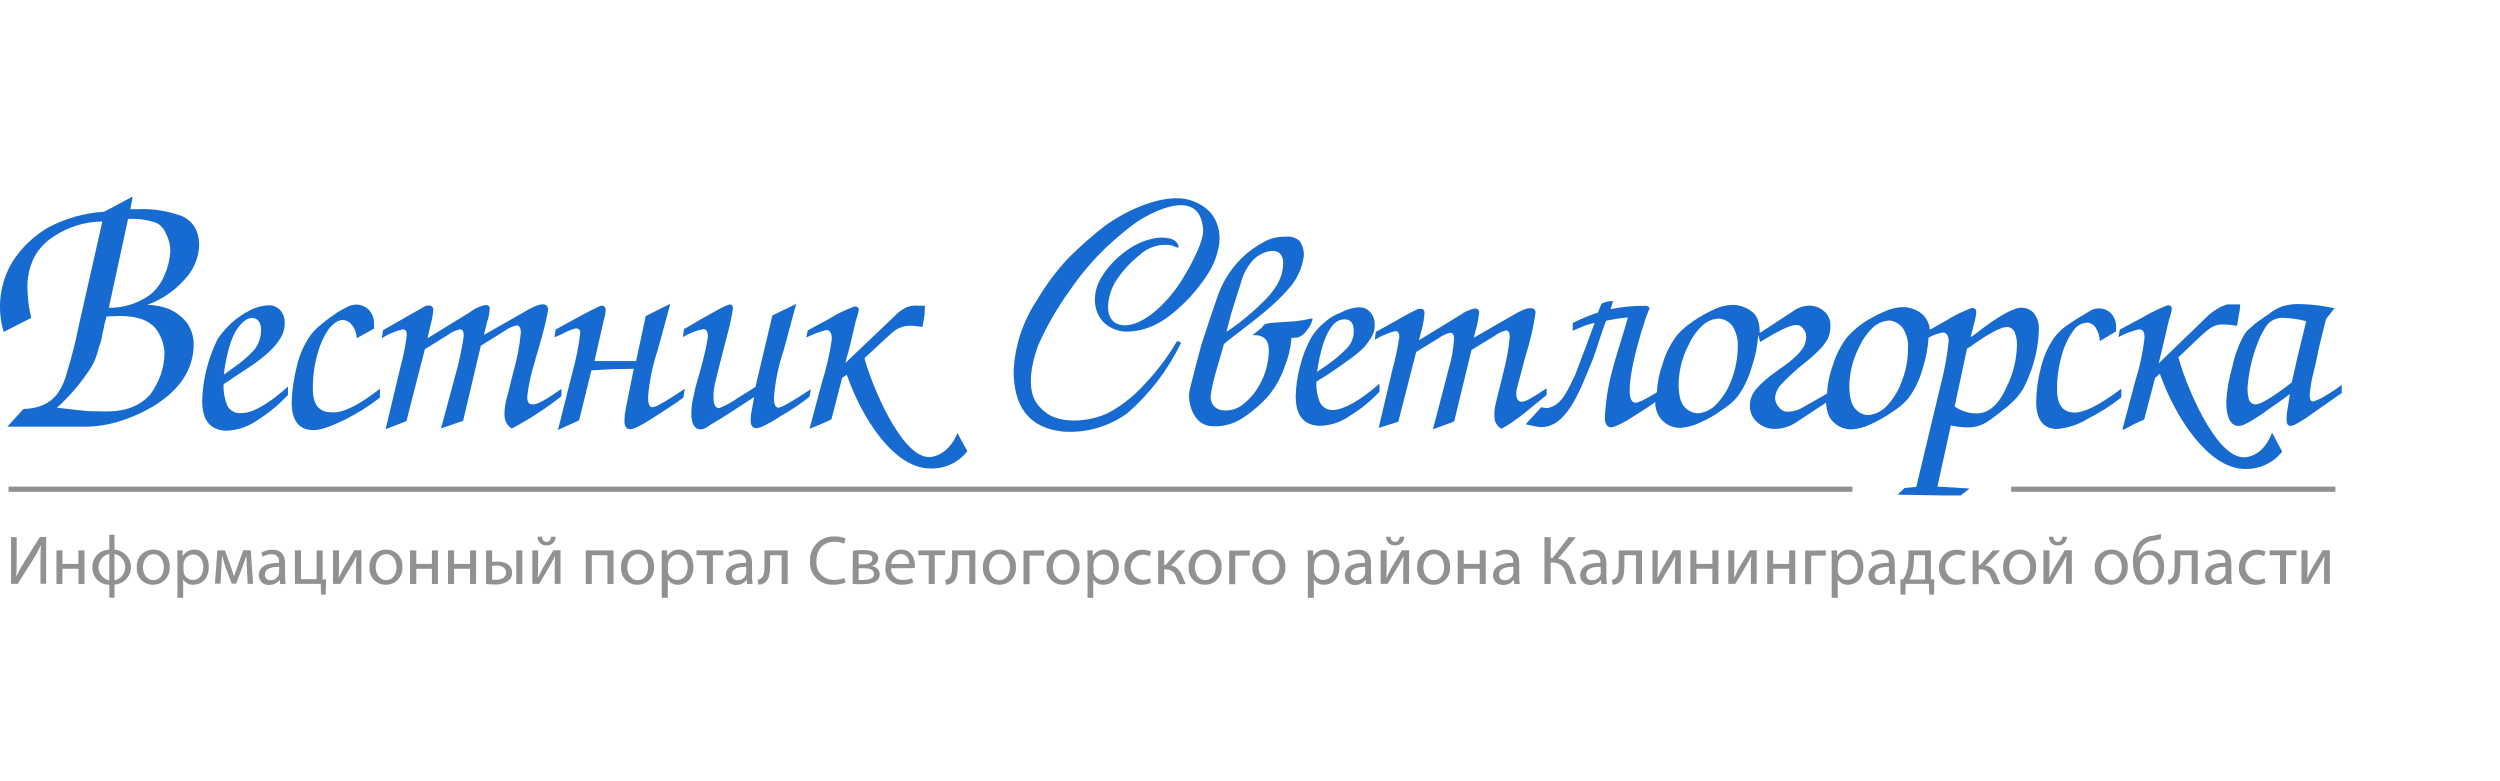
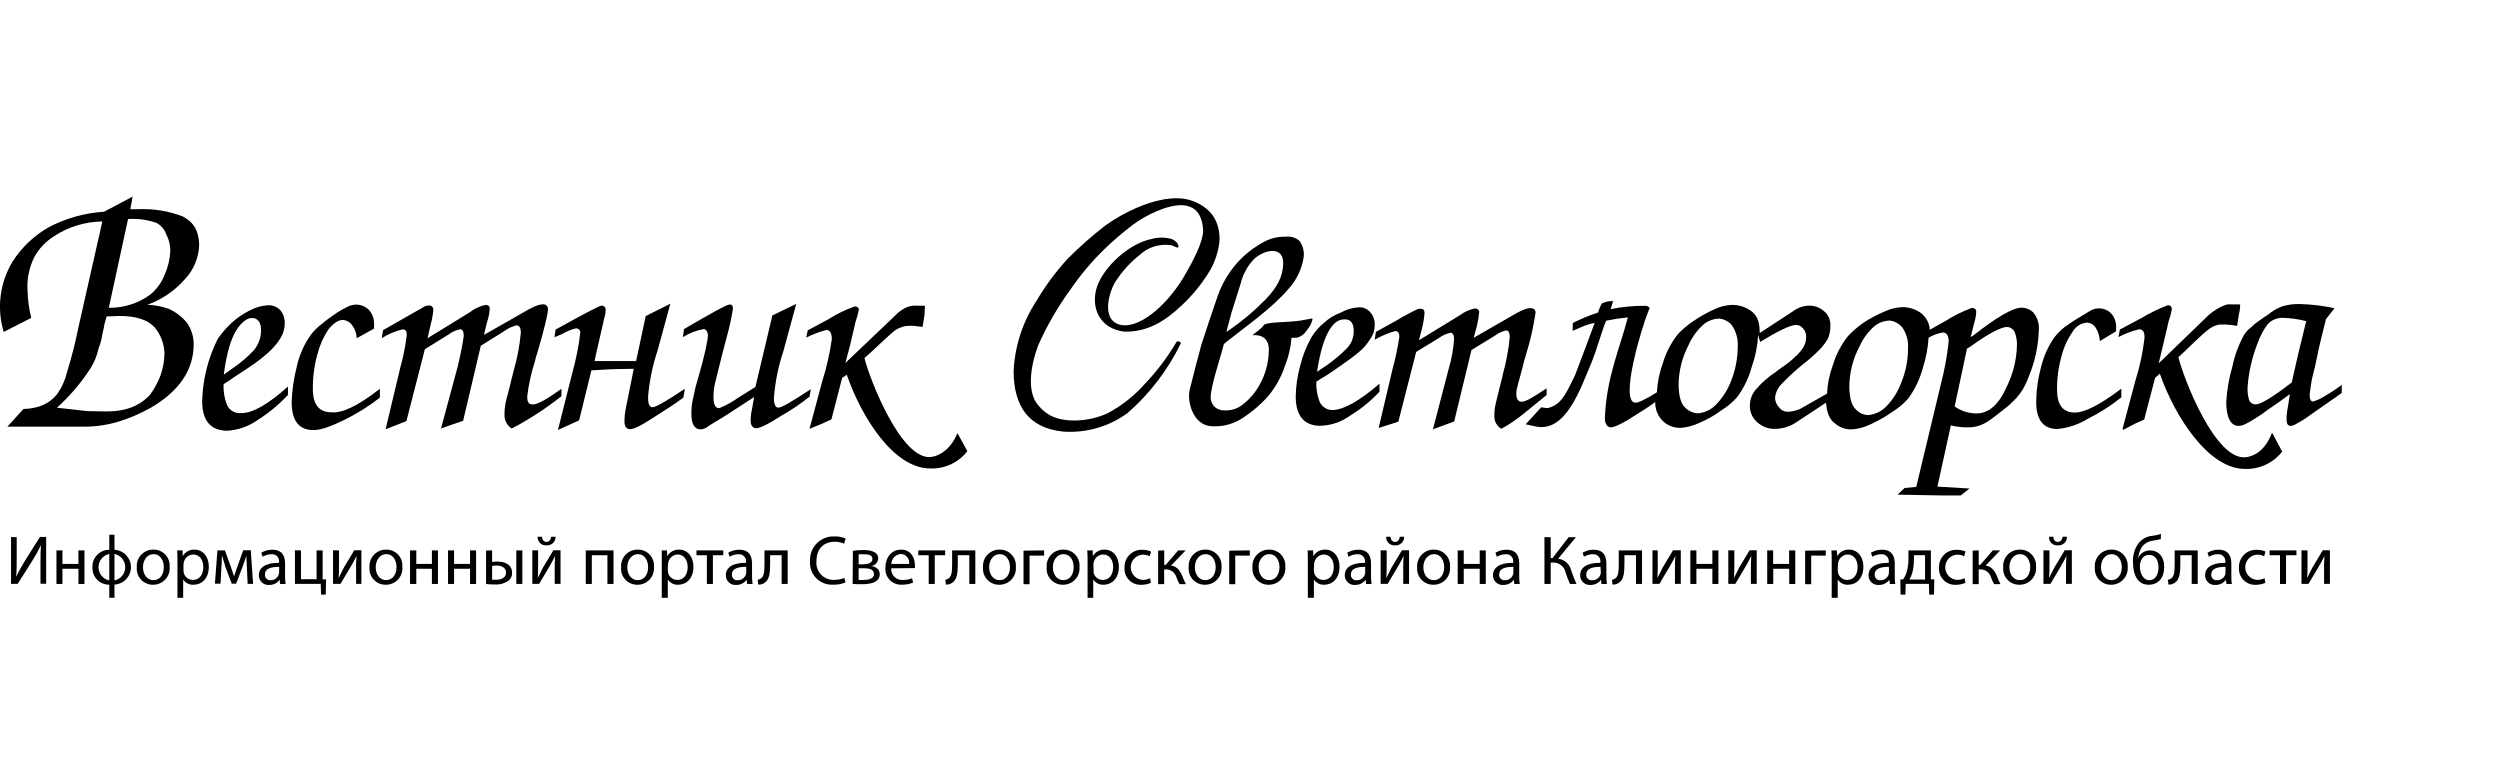
<svg xmlns="http://www.w3.org/2000/svg" viewBox="0 0 480.43 150">
-   <defs>
-     <style>.cls-1{fill:#176acf;}.cls-2{fill:#919191;}.cls-3,.cls-4{fill:none;}.cls-3{stroke:#919191;stroke-miterlimit:10;}</style>
-   </defs>
  <g id="Layer_2" data-name="Layer 2">
    <g id="Слой_1" data-name="Слой 1">
      <path class="cls-1" d="M236.25,63.41h0a46.61,46.61,0,0,0,7-5.91c2.26-2.36,3.22-4.34,3.33-6.6.27-3.75-3.54-3-5.58-1.13a10.27,10.27,0,0,0-2.58,4.73L236.68,60l-1,3.76Zm-1.07,2.73-.05.22c-.65,2.57-2.26,7.24-2.47,9.71a2.68,2.68,0,0,0,.8,2.15,2.64,2.64,0,0,0,1.72.64,5.18,5.18,0,0,0,3.49-1,12.06,12.06,0,0,0,3.43-4,13.62,13.62,0,0,0,1.72-6.12c.16-2-.64-3.49-3.11-3.32.16-.27,1.66-1.13,2.2-2,.64-.49,3.65-.49,4.61-.59a20.28,20.28,0,0,0,3.28-.38c.37-.05.69-.16,1.12-.21.27-.06.38-.06.27.26a5.63,5.63,0,0,1-.37,1,16.35,16.35,0,0,1-1.13,1.56,3.64,3.64,0,0,1-1.29.8,8.45,8.45,0,0,1-1.23.06v.27a18.49,18.49,0,0,1-1.29,5.26,17.62,17.62,0,0,1-3.27,5.79,25,25,0,0,1-5.21,4.35,9.67,9.67,0,0,1-5.9,1.29c-3.28-.43-4.4-4.73-3.87-7,.81-3.28,1.51-5.91,2.26-8.7,1-3.11,2-6.06,3.11-9.28a19.29,19.29,0,0,1,3.65-6.28,18.69,18.69,0,0,1,5-4,8.21,8.21,0,0,1,4.4-1.13,3.4,3.4,0,0,1,2.69.81,4.51,4.51,0,0,1,.8,3.06,11.67,11.67,0,0,1-2.84,6.06c-3.33,3.92-8.21,7.24-11.92,10.2Zm71.27-4.08h0a11,11,0,0,0-2.69.86l-1.55.65.05-1.51a34.55,34.55,0,0,1,4.83-2,15.23,15.23,0,0,1,.7-1.72,4.42,4.42,0,0,1,2.2-.48c-.16.48-.27,1-.48,1.55a31.5,31.5,0,0,1,6.6-.64.9.9,0,0,1,.91.43c0,.05-.27.64-.27.64-1.13,2.69-5.63,17.44-2.47,17.55.43.06,1.88-.59,4.13-2a19.14,19.14,0,0,1,1.13-5.58,16.59,16.59,0,0,1,2.9-5.59,17.28,17.28,0,0,1,3.06-2.57,26.93,26.93,0,0,1,3.92-2.2,8.65,8.65,0,0,1,3.48-.86,6.2,6.2,0,0,1,3.55,1.13c1.12.75,1.71,2,1.71,4.07V64l6.34-4.14a5.4,5.4,0,0,1,3.05-1.12,4.18,4.18,0,0,1,2.9,1,3.31,3.31,0,0,1,1.29,2.89,5.63,5.63,0,0,1-.48,2.47,9.91,9.91,0,0,1-1.51,2,28.86,28.86,0,0,1-3.27,2.9,45.37,45.37,0,0,0-4.08,3.76,4.43,4.43,0,0,0-1.29,2.68,2.8,2.8,0,0,0,.81,1.88,2,2,0,0,0,1.72.8,6,6,0,0,0,3.11-1l4.35-2.47a18.26,18.26,0,0,1,1.12-5.47,16.63,16.63,0,0,1,2.9-5.58,18.7,18.7,0,0,1,3-2.58,23.78,23.78,0,0,1,4-2.14,8.69,8.69,0,0,1,3.49-.86,6.12,6.12,0,0,1,3.54,1.13,4.48,4.48,0,0,1,1.71,3.22l3.06-1.72a26.15,26.15,0,0,1,5-2.47c.59,0,.86.27.86.8a9.49,9.49,0,0,1-.43,2.21l-.64,2.57.48-.27c4.51-3.54,7.62-5.36,9.29-5.36a3.18,3.18,0,0,1,2.25.91,4.66,4.66,0,0,1,1.07,3.49,25,25,0,0,1-1.87,8.69,17.9,17.9,0,0,1-1.24,2.68,14.35,14.35,0,0,1-1.13,1.51c-.37.43-.91.91-1.71,1.66-1.72,1.34-3,2.41-4.08,3.06a6.66,6.66,0,0,1-3.65,1,13.52,13.52,0,0,1-3.22-.38l-2.58,11.76,6.17.37-1.71,1.34h-3l-9.12-.16L366,93.78l2.25-.21,4.73-19.75a55.3,55.3,0,0,0,1.5-8.21c0-1.08-.38-1.67-1.07-1.72a8.27,8.27,0,0,0-2.79,1,24.06,24.06,0,0,1-1.13,5.9,17.29,17.29,0,0,1-2.79,5.8,13.3,13.3,0,0,1-3.06,2.57,25.39,25.39,0,0,1-4.13,2.36,9.6,9.6,0,0,1-3.71,1,4.73,4.73,0,0,1-3.32-1.28c-.91-.7-1.45-2-1.56-3.87l-5.69,3.76a7.43,7.43,0,0,1-4.08,1.29,4.67,4.67,0,0,1-2.68-.7A4.56,4.56,0,0,1,336.77,80a3.9,3.9,0,0,1-.49-2,4.74,4.74,0,0,1,1.24-3.27,18.38,18.38,0,0,1,3.76-3.27c.42-.38,1.12-.81,2-1.45s1.5-1.24,2-1.72a7.87,7.87,0,0,0,1.34-1.66,4.15,4.15,0,0,0,.48-1.78,2.31,2.31,0,0,0-.64-1.77,1.67,1.67,0,0,0-1.29-.64c-1.07,0-3.43,1.13-6.92,3.27l-.38-1.34a21.64,21.64,0,0,1-1.23,6.12,17.29,17.29,0,0,1-2.79,5.8,13.09,13.09,0,0,1-3.06,2.57,19.68,19.68,0,0,1-4.13,2.36,9.78,9.78,0,0,1-3.7,1A4.7,4.7,0,0,1,319.65,81a4.91,4.91,0,0,1-1.56-3.75c-1,.8-2.25,1.55-3.7,2.47-2.25,1.5-4.13,2.41-4.83,2.41s-1.29-.8-1.13-2.2c.38-7.57,2.79-12.83,4.4-18.94a39.6,39.6,0,0,0-4.18.64c-1,2.47-1.67,5.21-2.79,8-2.2,5.2-4.94,13.47-10.68,12.34l-2-.43,3-3.27c1.29.16.92.27,1.77,0,2.37-.8,3.28-3.27,4.73-6.17C303.12,71,306.12,63,306.45,62.06ZM407.87,82.51l2.47-9.28A44.13,44.13,0,0,0,412.11,65c.06-1.13-.27-1.72-1-1.72a16,16,0,0,0-4,1.5l.27-1.45,4.13-2.2a32.38,32.38,0,0,1,5.05-2.47c.59,0,.8.27.8.81a12.53,12.53,0,0,1-.59,2.2l-1.13,4.83-.8,3.33,9.61-9.29a11.4,11.4,0,0,1,1.71-1.23,7.08,7.08,0,0,1,1.88-.81,6.76,6.76,0,0,1,1,0h1.45a6.65,6.65,0,0,1-.21,1.77l-.38,2.36a11.18,11.18,0,0,0-2.15-.26c-.37,0-.8,0-1.23,0a4.4,4.4,0,0,0-1.77.7c-1.29.8-4.72,4.34-6.12,5.58,1,4.13,7.14,20,13,19.21,1.66-.21,3.7-1.34,5-4.72l1.94,3.65a8.74,8.74,0,0,1-7.36,3.32c-6.81-.16-13.2-9.87-16.15-18.3l-.91.81-1.72,6.55-.37,1.45-1.77.8L408,82.62l0-.16ZM253.1,71.46,255,70.17a26.81,26.81,0,0,0,3.87-3.28,4.63,4.63,0,0,0,1.28-3.32c0-1.51-.64-2.2-1.71-2.2s-1.94.43-2.9,1.93S253.69,67.43,253.1,71.46Zm12,2.3v1.51a26.34,26.34,0,0,1-5.58,4.56,10.3,10.3,0,0,1-5.9,2c-3.06-.06-4.62-2-4.62-5.64a23.69,23.69,0,0,1,.86-5.9A21.74,21.74,0,0,1,252,64.85a10.63,10.63,0,0,1,2.41-2.79,9.59,9.59,0,0,1,3.28-2,7.74,7.74,0,0,1,3.43-1,2.66,2.66,0,0,1,2.25,1,3.4,3.4,0,0,1,.81,2.42,4.2,4.2,0,0,1-.81,2.58,9.46,9.46,0,0,1-2.2,2.57c-.91.81-2,1.56-3.43,2.58s-2.68,1.88-4.08,2.68l-.7.48a9.48,9.48,0,0,0,.65,3.87,2.7,2.7,0,0,0,2.68,1.55C258.36,78.65,261.31,77,265.07,73.76Zm-.16,8.48,2.68-11.37a51.28,51.28,0,0,0,1.29-6.12c0-.81-.27-1.13-.8-1.13a16.89,16.89,0,0,0-3.92,1.66l.21-1.5,4.08-2.25a22.72,22.72,0,0,1,2-1.13c.64-.38,1.23-.64,1.55-.8a2,2,0,0,1,.92-.27c.59,0,.8.27.8.8a16.69,16.69,0,0,1-.43,2.79l-.64,2.47,7.89-4.83a7.2,7.2,0,0,1,2.89-1.29.77.77,0,0,1,.81.65,21.53,21.53,0,0,1-.43,2.63l-.64,2.36,7.19-4.13c1.77-1.08,2.9-1.56,3.7-1.56.64,0,1,.27,1,.86a52.32,52.32,0,0,1-1.88,8.21,4.74,4.74,0,0,1-.27.86c-.05.27-.16.64-.21.91-.81,3.22-1.34,4.56-1.34,5.58s.37,1.56,1,1.56c.8,0,2-.7,4.83-2.58v1.29c-3.06,2.41-5.58,4.83-8.7,6.49a2.69,2.69,0,0,1-1.34-2.47,8.11,8.11,0,0,1,.22-2.2c.16-.64.42-1.87.91-3.75.27-1,.43-1.67.48-2a41.71,41.71,0,0,0,1.34-7.14c0-.86-.21-1.34-.7-1.34a5.89,5.89,0,0,0-2.25,1.07l-4.4,2.69L279.45,81l-4.08,1.5,3.06-11.75a25,25,0,0,0,1-5.58c0-.81-.21-1.13-.64-1.24A6.11,6.11,0,0,0,276.45,65l-4.3,2.63-3.43,13.41Zm65.31-21a4.75,4.75,0,0,0-3.06,1.28,11.52,11.52,0,0,0-2.68,3.76,16.77,16.77,0,0,0-1.93,7.83c.05,2,.43,3.44,1.23,4.19a3.71,3.71,0,0,0,2.47,1.13,5.5,5.5,0,0,0,3.49-1.67,13.26,13.26,0,0,0,2.9-4.56,18.22,18.22,0,0,0,1.28-6.54,6.63,6.63,0,0,0-1.12-4.14A3.64,3.64,0,0,0,330.22,61.21Zm32.79.37A4.76,4.76,0,0,0,360,62.87a11.42,11.42,0,0,0-2.68,3.76,16.57,16.57,0,0,0-1.93,7.83c.05,2,.42,3.44,1.23,4.19A3.3,3.3,0,0,0,359,79.77a5.53,5.53,0,0,0,3.49-1.66,12.94,12.94,0,0,0,2.89-4.62A16.76,16.76,0,0,0,366.66,67a6.23,6.23,0,0,0-1.13-4.13A3.8,3.8,0,0,0,363,61.58Zm15.62,5L378,67l-2.37,11.11a7.24,7.24,0,0,0,4.19,1.34c2.42,0,4.35-1.77,5.85-5.2a19,19,0,0,0,1.93-7.84,6.4,6.4,0,0,0-.43-2.58,1.71,1.71,0,0,0-1.5-1C384.53,62.87,382.17,64.05,378.63,66.63Zm29,8.1v1.66a36.37,36.37,0,0,1-6.49,4.13,13.4,13.4,0,0,1-5.79,1.94c-2.69,0-4.08-1.72-4.08-5.21a26.09,26.09,0,0,1,.91-6.6,17,17,0,0,1,2.58-5.8,11.6,11.6,0,0,1,2-2c.7-.49,1.77-1.24,3.06-2,.8-.49,1.45-.86,1.88-1.13a3.06,3.06,0,0,1,1.55-.43,3.22,3.22,0,0,1,2.37.91,3.71,3.71,0,0,1,1,2.79v.7l-3.12,1.88a5.21,5.21,0,0,0-.8-2.58A2.07,2.07,0,0,0,401,62a3.49,3.49,0,0,0-2.68,1.72,14.26,14.26,0,0,0-2.15,4.72,22.65,22.65,0,0,0-.86,6.49c0,2.9,1.13,4.35,3.44,4.35C400.52,79.29,403.53,77.84,407.6,74.73Zm32.74-1.18,1.23-5.42,1.56-6.39a19.6,19.6,0,0,0-4.56-.64,3.76,3.76,0,0,0-2.9,1.29,14.4,14.4,0,0,0-1.93,3.7,28.84,28.84,0,0,0-1.88,8.32,7.47,7.47,0,0,0,.27,2.41,1.34,1.34,0,0,0,1.34.91C434.44,77.68,436.74,76.34,440.34,73.55ZM447,61.31,446.57,63c-.49,2-1,4-1.35,5.85s-.8,3.27-1,4.34-.26,1.93-.37,2.63c0,.86.21,1.34.64,1.34a8.43,8.43,0,0,0,2.2-1,33.06,33.06,0,0,0,3.33-2.2v1.56c-2.63,1.88-4.72,3.27-6,4.19a19.82,19.82,0,0,1-2.68,1.71,2.83,2.83,0,0,1-1.07.43c-.65,0-.86-.43-.86-1.29a11.61,11.61,0,0,1,.27-2.41l.37-2.42c-1.66,1.24-3,2.21-4.08,2.9a24.39,24.39,0,0,1-2.57,1.77,14.39,14.39,0,0,1-1.88,1.08,3,3,0,0,1-1.34.37c-1.5,0-2.36-1.66-2.36-4.61A30.59,30.59,0,0,1,429,70.44a21.56,21.56,0,0,1,2.2-6,5.08,5.08,0,0,1,1.35-1.5,8.61,8.61,0,0,1,1.5-1.24c.59-.43,1.12-.8,1.88-1.29a9,9,0,0,1,2.68-1.55,11.06,11.06,0,0,1,3.43-.43,36.45,36.45,0,0,1,6.6.8Z" />
      <path class="cls-1" d="M184,83.23c-1.33,3.18-3.47,4.36-5,4.58-5.77.82-11.91-15-12.87-19,1.48-1.25,4.81-4.58,6.07-5.47a7,7,0,0,1,1.77-.67,8.1,8.1,0,0,1,1.26-.07c.52,0,1.18.15,2.07.22l.37-2.37c0-.59.08-1.1.08-1.7h-1.26a5.87,5.87,0,0,0-1.11,0,4.36,4.36,0,0,0-1.85.67A7,7,0,0,0,172,60.67l-9.55,9.09.89-3.32,1.11-4.74a14.18,14.18,0,0,0,.59-2.14c0-.45-.29-.67-.81-.67a25.24,25.24,0,0,0-5,2.44l-4,2.15-.3,1.4a19,19,0,0,1,3.92-1.48c.67.08,1,.67,1,1.78A49.73,49.73,0,0,1,158,73.31l-2.44,9.1,2.44-1,1.77-.81.37-1.41,1.7-6.58.89-.59c2.89,8.36,9.1,18,16,18a8.58,8.58,0,0,0,7.17-3.32Zm-59.47-6.81a37.58,37.58,0,0,1,1.85-9.1l2.44-8.95-4.73,2.37-1.85,8.65h-8l1.85-8.13a6.35,6.35,0,0,0,.3-1.7.74.74,0,0,0-.81-.82c-.37,0-3.33,1.56-8.81,4.59l-.22,1.48,1.41-.59a10.63,10.63,0,0,1,2.66-1.11.78.78,0,0,1,.89.88,49.59,49.59,0,0,1-1.48,7.48l-2.81,11.16,4.07-1.85,2.36-9.61,4-.22,4.14-.08-1.56,7.77A12.5,12.5,0,0,0,120,81c0,1,.44,1.48,1.11,1.48s2.07-.67,4.21-2.07,4.15-2.59,6-4l.29-1.7c-3.62,2.44-5.62,3.55-6.21,3.55S124.54,77.6,124.54,76.42Zm31.29-1.63c-3.62,2.37-5.62,3.55-6.21,3.55s-.89-.66-.89-1.85a37.44,37.44,0,0,1,1.85-9.09l2.44-9-4.58,2.22-3.26,13.75-3.33,2.07a17.1,17.1,0,0,1-3.62,2c-.74,0-1.11-.66-1.11-2.07a11,11,0,0,1,.37-3c.29-1.11,1-4.21,2.37-9.32a44.91,44.91,0,0,0,1-4.73c0-.59-.22-.81-.59-.81-.6,0-3.48,1.62-8.81,4.73l-.22,1.55a11.3,11.3,0,0,1,4-1.55c.44,0,.74.44.81,1.11,0,1-.59,3.92-2,8.73-.52,1.62-.66,2.81-.89,3.62a14.12,14.12,0,0,0-.29,2.81c0,1.92.59,3,1.77,3a2.5,2.5,0,0,0,1.48-.59c.6-.44,1.85-1.11,3.7-2.29l5.11-3.33-.37,2.15a10.27,10.27,0,0,0-.3,2.36c0,1,.44,1.48,1.11,1.48s2.37-.81,4.73-2.36a41.65,41.65,0,0,0,5.48-3.7ZM63.67,79.23c-2.36,0-3.55-1.48-3.55-4.51A24.2,24.2,0,0,1,61,68.06a15.47,15.47,0,0,1,2.14-4.8c1-1.19,1.85-1.78,2.81-1.78a2.4,2.4,0,0,1,1.71,1A4.34,4.34,0,0,1,68.55,65l3.33-1.85v-.81a3.89,3.89,0,0,0-1-2.81,3.62,3.62,0,0,0-2.44-1,4.11,4.11,0,0,0-1.55.37,22.4,22.4,0,0,0-2,1.1,32.38,32.38,0,0,0-3.11,2.3,11,11,0,0,0-2.07,2.07,16.63,16.63,0,0,0-2.66,6,31.92,31.92,0,0,0-1,6.88c0,3.62,1.4,5.4,4.21,5.4,1.48,0,3.41-.74,6-2A39.89,39.89,0,0,0,73,76.42v-1.7C68.78,78,65.74,79.45,63.67,79.23Zm44.23-4.51c-2.81,2-4.58,3-5.47,3s-1.11-.45-1.11-1.55a35.45,35.45,0,0,1,1.41-6.51,5,5,0,0,0,.22-.89c.07-.3.22-.59.29-.89,1.41-4.81,2.07-7.62,2.07-8.5a.88.88,0,0,0-1-.89c-.89,0-2.14.59-4,1.7L93,64.36l.59-2.44a9.16,9.16,0,0,0,.52-2.66c0-.44-.29-.66-.81-.66a7.11,7.11,0,0,0-3,1.4l-8.14,5,.59-2.59a15.21,15.21,0,0,0,.52-2.81.79.79,0,0,0-.89-.89,1.83,1.83,0,0,0-1,.3c-.3.22-.89.52-1.55.89s-1.41.81-2.07,1.18l-4.15,2.37L73.36,65a12.54,12.54,0,0,1,4-1.7c.59,0,.81.3.81,1.11a43.07,43.07,0,0,1-1.26,6.29L74.1,82.49l4-1.56L81.65,67.1l4.43-2.74a6.06,6.06,0,0,1,2.37-1.1c.44.07.67.44.67,1.25Q88.9,66.4,88,70.28L84.75,82.34,89,80.86l3.4-14.42,4.51-2.81a6.51,6.51,0,0,1,2.37-1.11c.52,0,.81.51.81,1.4a38.53,38.53,0,0,1-1.4,7.4c-.15.52-.3,1.18-.52,2.07-.44,2-.89,3.33-1,4a10.89,10.89,0,0,0-.22,2.3,3,3,0,0,0,1.4,2.66,61.16,61.16,0,0,0,9.54-6.21ZM43.63,77.83a9.68,9.68,0,0,1-.67-4l.82-.52c1.4-1,2.81-1.84,4.21-2.81a31.59,31.59,0,0,0,3.55-2.73,12.73,12.73,0,0,0,2.29-2.67,5.5,5.5,0,0,0,.89-3,3.72,3.72,0,0,0-.81-2.44,3,3,0,0,0-2.37-1,8.57,8.57,0,0,0-3.55,1,15.93,15.93,0,0,0-3.55,2.44,20.77,20.77,0,0,0-2.59,3,28.56,28.56,0,0,0-3,11.91c0,3.7,1.48,5.69,4.73,5.77a11.39,11.39,0,0,0,6.07-2.15,30.12,30.12,0,0,0,5.69-4.73V74.28c-3.77,3.4-6.87,5.17-9,5.1A2.66,2.66,0,0,1,43.63,77.83ZM45.4,63.48c1-1.56,2.07-2.37,3-2.37,1.18,0,1.77.89,1.77,2.37a6,6,0,0,1-1.4,3.84,23,23,0,0,1-4,3.41L43,72C43.55,67.77,44.44,65,45.4,63.48Z" />
      <path class="cls-1" d="M32.55,59.41a12.84,12.84,0,0,0-4.23-.84,17.4,17.4,0,0,0,7.14-4.84A10.05,10.05,0,0,0,38.28,47c-.08-2.71-1.14-4.38-3.17-5.41a21.28,21.28,0,0,0-8.56-1.39h-1.5l.44-2.42L20,40.69a26.22,26.22,0,0,0-10.67,3,20,20,0,0,0-6.88,6.52A16.79,16.79,0,0,0,.71,63.79L6,61.09a24.9,24.9,0,0,1-.71-5.22,12.69,12.69,0,0,1,1.33-6.52,10.92,10.92,0,0,1,3.7-3.91,17.21,17.21,0,0,1,9.35-2.88l-4.59,20.3a86.51,86.51,0,0,1-2.2,8.66A12.08,12.08,0,0,1,11,75.71C9.61,77.48,7.59,78.5,4.5,78.6L1.41,82H15.79a23.33,23.33,0,0,0,6.53-.84,31.27,31.27,0,0,0,6.79-2.88c5.38-3.17,8.11-7.27,8.11-12.11A7.07,7.07,0,0,0,35.9,62,9.5,9.5,0,0,0,32.55,59.41ZM24.61,42.09a14,14,0,0,1,5.47.74A4,4,0,0,1,31.93,45a6.56,6.56,0,0,1,.8,3.26,12.68,12.68,0,0,1-1.06,4.47,9.35,9.35,0,0,1-2.83,3.91,13.14,13.14,0,0,1-7.93,2.51Zm6.26,30a16.19,16.19,0,0,1-2,3.72c-1.94,2.14-4.58,3.26-8.46,3.26L16.76,79l-5.82-.65a37.49,37.49,0,0,0,6-6.89,13.5,13.5,0,0,0,1.32-2.33A14.81,14.81,0,0,0,19,66.77a10.29,10.29,0,0,0,.61-2.14c.09-.75.36-1.49.44-2.24l.44-1.58,2.47-.09c3.18,0,5.47.74,6.8,2.23a8.29,8.29,0,0,1,1.85,4.94A13.5,13.5,0,0,1,30.87,72.08Z" />
      <path class="cls-1" d="M224.92,47.11c.52,0,1.52.78,1.56.33,0-.7-.7-1.28-1.39-1.53a7.07,7.07,0,0,0-3.73,0c-4,.78-8.29,4.54-10.07,8.06-1.52,3-1.18,6.85,1.78,8.76a7.23,7.23,0,0,0,3,1c4.52.12,8-2.15,11.07-5.09a31,31,0,0,0,5.13-6.24,14.49,14.49,0,0,0,1.95-5.08,8.22,8.22,0,0,0-.48-4.67c-1.17-2.89-4.51-4.46-7.16-4.54-4.73-.21-10.59,2.64-14.19,5.24a77.21,77.21,0,0,0-7.21,6.37,48.14,48.14,0,0,0-6,8.1,26.9,26.9,0,0,0-4.39,13.43c0,6.69,2.78,11,9.51,11.69a18.76,18.76,0,0,0,12.37-3.55A42.27,42.27,0,0,0,226.91,66c.13-.33-.65-.53-.82-.29a43.67,43.67,0,0,1-6.12,8.1,25.55,25.55,0,0,1-7,5.54c-3.56,1.74-8.81,2.07-11.59.21a8.39,8.39,0,0,1-2.17-2.07c-2-2.89-.91-7.93.3-11.12a58.48,58.48,0,0,1,6.12-10.62A51.7,51.7,0,0,1,212.11,48a61.34,61.34,0,0,1,5.64-4.84c2.26-1.69,6.52-3.88,9.55-3.72,2.26.17,3.74,1.53,3.91,4.88,0,2.06-1.78,5.66-3.91,9.21-3.21,5.25-8.5,9.84-12.15,8.85s-2-6.62-.56-8.6a20.61,20.61,0,0,1,4.34-4.71A7.24,7.24,0,0,1,224.92,47.11Z" />
      <path class="cls-2" d="M3.21,103.24V107c0,1.43,0,2.6-.1,3.8l0,0c.45-.94,1-1.91,1.66-3l2.91-4.62H8.87v9H7.78V108.4c0-1.46,0-2.52.1-3.66h0a27.59,27.59,0,0,1-1.66,3l-2.82,4.46H2.12v-9Z" />
      <path class="cls-2" d="M12,105.77v2.6h3.07v-2.6h1.16v6.45H15.08V109.3H12v2.92H10.85v-6.45Z" />
      <path class="cls-2" d="M22,102.76v2.89a3.35,3.35,0,0,1,0,6.69v2.53H21v-2.51a3.19,3.19,0,0,1-3.24-3.31,3.24,3.24,0,0,1,3.24-3.4v-2.89ZM21,106.45a2.6,2.6,0,0,0,0,5.09ZM22,111.54a2.6,2.6,0,0,0,0-5.09Z" />
      <path class="cls-2" d="M32.6,108.94a3.16,3.16,0,0,1-3.22,3.43,3.07,3.07,0,0,1-3.09-3.32,3.15,3.15,0,0,1,3.2-3.43A3.06,3.06,0,0,1,32.6,108.94Zm-5.12.07c0,1.41.81,2.48,2,2.48s2-1,2-2.51c0-1.09-.55-2.48-1.94-2.48S27.48,107.78,27.48,109Z" />
      <path class="cls-2" d="M34.1,107.88c0-.83,0-1.5-.05-2.11H35.1l0,1.11h0a2.54,2.54,0,0,1,2.3-1.26c1.56,0,2.73,1.32,2.73,3.28,0,2.32-1.41,3.47-2.93,3.47a2.25,2.25,0,0,1-2-1h0v3.51H34.1Zm1.16,1.72a3.54,3.54,0,0,0,.05.48,1.82,1.82,0,0,0,1.76,1.37c1.25,0,2-1,2-2.49,0-1.3-.68-2.4-1.93-2.4A1.88,1.88,0,0,0,35.34,108a1.93,1.93,0,0,0-.08.48Z" />
      <path class="cls-2" d="M41.78,105.77h1.44L44.39,109c.16.48.44,1.27.59,1.78h0c.14-.48.5-1.51.76-2.22l1-2.81h1.45l.45,6.45H47.59l-.14-3.08c0-.69-.1-1.52-.12-2.3h0c-.18.58-.35,1.1-.71,2.09l-1.24,3.25h-.85L43.34,109c-.2-.62-.48-1.55-.64-2.15h-.05c0,.76-.07,1.61-.11,2.32l-.16,3H41.3Z" />
      <path class="cls-2" d="M53.83,112.22l-.09-.81h0a2.39,2.39,0,0,1-2,1,1.84,1.84,0,0,1-2-1.85c0-1.56,1.39-2.42,3.88-2.4V108a1.33,1.33,0,0,0-1.47-1.49,3.26,3.26,0,0,0-1.68.48l-.26-.77a4,4,0,0,1,2.12-.58c2,0,2.45,1.35,2.45,2.64v2.42a9,9,0,0,0,.11,1.54Zm-.17-3.29c-1.28,0-2.74.2-2.74,1.45A1,1,0,0,0,52,111.5a1.6,1.6,0,0,0,1.56-1.08,1.21,1.21,0,0,0,.07-.37Z" />
      <path class="cls-2" d="M57.84,105.77v5.53h3v-5.53H62v5.57l.66,0-.06,2.92h-.91l-.05-2.06H56.68v-6.45Z" />
      <path class="cls-2" d="M65.15,105.77v2.72c0,1,0,1.67-.07,2.59h0c.39-.79.61-1.24,1-2l2-3.33h1.37v6.45H68.43v-2.73c0-1,0-1.6.08-2.64h0c-.41.83-.69,1.35-1.07,2-.61,1-1.32,2.24-2,3.37H64v-6.45Z" />
      <path class="cls-2" d="M77.32,108.94a3.15,3.15,0,0,1-3.21,3.43,3.07,3.07,0,0,1-3.1-3.32,3.16,3.16,0,0,1,3.2-3.43A3.06,3.06,0,0,1,77.32,108.94ZM72.2,109c0,1.41.81,2.48,2,2.48s2-1,2-2.51c0-1.09-.55-2.48-1.93-2.48S72.2,107.78,72.2,109Z" />
      <path class="cls-2" d="M80,105.77v2.6H83v-2.6h1.16v6.45H83V109.3H80v2.92H78.8v-6.45Z" />
      <path class="cls-2" d="M87.26,105.77v2.6h3.07v-2.6h1.16v6.45H90.33V109.3H87.26v2.92H86.1v-6.45Z" />
      <path class="cls-2" d="M94.57,105.77V108a5.82,5.82,0,0,1,1.05-.08c1.39,0,2.79.57,2.79,2.16a1.79,1.79,0,0,1-.67,1.49,4,4,0,0,1-2.6.75,16.94,16.94,0,0,1-1.73-.09v-6.43Zm0,5.64a6,6,0,0,0,.81,0c.9,0,1.87-.37,1.87-1.37s-.93-1.36-1.81-1.36a5.27,5.27,0,0,0-.87.07Zm5.81-5.64v6.45H99.22v-6.45Z" />
      <path class="cls-2" d="M103.41,105.77v2.72c0,1,0,1.67-.07,2.59h0c.39-.79.61-1.24,1-2l2-3.33h1.38v6.45h-1.12v-2.73c0-1,0-1.6.08-2.64h0c-.42.83-.7,1.35-1.07,2-.61,1-1.32,2.24-2,3.37H102.3v-6.45Zm.76-2.63c0,.58.32,1,.85,1s.84-.43.91-1h.84A1.62,1.62,0,0,1,105,104.8a1.56,1.56,0,0,1-1.68-1.66Z" />
      <path class="cls-2" d="M117.9,105.77v6.45h-1.17V106.7h-3v5.52h-1.16v-6.45Z" />
      <path class="cls-2" d="M125.67,108.94a3.15,3.15,0,0,1-3.21,3.43,3.07,3.07,0,0,1-3.1-3.32,3.16,3.16,0,0,1,3.2-3.43A3.06,3.06,0,0,1,125.67,108.94Zm-5.12.07c0,1.41.81,2.48,2,2.48s2-1,2-2.51c0-1.09-.55-2.48-1.93-2.48S120.55,107.78,120.55,109Z" />
      <path class="cls-2" d="M127.17,107.88c0-.83,0-1.5,0-2.11h1l.06,1.11h0a2.54,2.54,0,0,1,2.3-1.26c1.56,0,2.73,1.32,2.73,3.28,0,2.32-1.41,3.47-2.93,3.47a2.26,2.26,0,0,1-2-1h0v3.51h-1.16Zm1.16,1.72a2.42,2.42,0,0,0,.06.48,1.81,1.81,0,0,0,1.76,1.37c1.24,0,2-1,2-2.49,0-1.3-.68-2.4-1.92-2.4a1.88,1.88,0,0,0-1.78,1.45,1.93,1.93,0,0,0-.08.48Z" />
      <path class="cls-2" d="M139,105.77v.93h-2v5.52h-1.16V106.7h-2v-.93Z" />
      <path class="cls-2" d="M143.57,112.22l-.09-.81h0a2.39,2.39,0,0,1-2,1,1.84,1.84,0,0,1-2-1.85c0-1.56,1.39-2.42,3.88-2.4V108a1.33,1.33,0,0,0-1.47-1.49,3.26,3.26,0,0,0-1.68.48l-.26-.77a4,4,0,0,1,2.12-.58c2,0,2.45,1.35,2.45,2.64v2.42a9,9,0,0,0,.11,1.54Zm-.17-3.29c-1.28,0-2.74.2-2.74,1.45a1,1,0,0,0,1.11,1.12,1.6,1.6,0,0,0,1.56-1.08,1.21,1.21,0,0,0,.07-.37Z" />
      <path class="cls-2" d="M151.37,105.77v6.45h-1.16v-5.53H148v1.68c0,1.81-.18,3-1,3.57a1.85,1.85,0,0,1-1.28.4l-.12-.92a1.47,1.47,0,0,0,.64-.26c.6-.44.67-1.35.67-2.79v-2.6Z" />
      <path class="cls-2" d="M162.49,111.93a5.83,5.83,0,0,1-2.38.43,4.2,4.2,0,0,1-4.44-4.55,4.48,4.48,0,0,1,4.7-4.72,4.77,4.77,0,0,1,2.13.4l-.28,1a4.1,4.1,0,0,0-1.81-.38c-2.11,0-3.51,1.35-3.51,3.71a3.27,3.27,0,0,0,3.46,3.61,4.61,4.61,0,0,0,1.89-.37Z" />
      <path class="cls-2" d="M163.9,105.85a13.6,13.6,0,0,1,2-.15c1.08,0,2.87.18,2.87,1.62a1.52,1.52,0,0,1-1.35,1.45v0c.95.13,1.64.66,1.64,1.6,0,1.69-2.13,1.9-3.4,1.9-.72,0-1.46,0-1.81-.08Zm1.11,5.6a7,7,0,0,0,.94,0c.79,0,2-.18,2-1.12s-.93-1.13-2-1.13H165Zm0-3h.88c.87,0,1.76-.26,1.76-1s-.56-.94-1.73-.94a7.64,7.64,0,0,0-.91,0Z" />
      <path class="cls-2" d="M171.27,109.21a2.07,2.07,0,0,0,2.21,2.24,4.34,4.34,0,0,0,1.79-.33l.2.84a5.33,5.33,0,0,1-2.15.4,3,3,0,0,1-3.17-3.26c0-1.94,1.15-3.48,3-3.48,2.11,0,2.67,1.86,2.67,3a5.29,5.29,0,0,1,0,.55Zm3.44-.84a1.66,1.66,0,0,0-1.62-1.91,2,2,0,0,0-1.81,1.91Z" />
      <path class="cls-2" d="M181.63,105.77v.93h-2v5.52h-1.16V106.7h-2v-.93Z" />
      <path class="cls-2" d="M187.43,105.77v6.45h-1.16v-5.53h-2.21v1.68c0,1.81-.18,3-1,3.57a1.85,1.85,0,0,1-1.28.4l-.12-.92a1.47,1.47,0,0,0,.64-.26c.6-.44.67-1.35.67-2.79v-2.6Z" />
      <path class="cls-2" d="M195.22,108.94a3.16,3.16,0,0,1-3.22,3.43,3.06,3.06,0,0,1-3.09-3.32,3.15,3.15,0,0,1,3.2-3.43A3.06,3.06,0,0,1,195.22,108.94Zm-5.13.07c0,1.41.82,2.48,2,2.48s2-1,2-2.51c0-1.09-.55-2.48-1.94-2.48S190.09,107.78,190.09,109Z" />
      <path class="cls-2" d="M200.65,105.77v1h-2.8v5.5h-1.16v-6.45Z" />
      <path class="cls-2" d="M207.45,108.94a3.15,3.15,0,0,1-3.21,3.43,3.07,3.07,0,0,1-3.1-3.32,3.16,3.16,0,0,1,3.21-3.43A3.05,3.05,0,0,1,207.45,108.94Zm-5.12.07c0,1.41.82,2.48,2,2.48s2-1,2-2.51c0-1.09-.54-2.48-1.93-2.48S202.33,107.78,202.33,109Z" />
      <path class="cls-2" d="M209,107.88c0-.83,0-1.5-.06-2.11H210l0,1.11h0a2.53,2.53,0,0,1,2.29-1.26c1.56,0,2.73,1.32,2.73,3.28,0,2.32-1.41,3.47-2.93,3.47a2.27,2.27,0,0,1-2-1h0v3.51H209Zm1.16,1.72a2.44,2.44,0,0,0,0,.48,1.81,1.81,0,0,0,1.76,1.37c1.24,0,2-1,2-2.49,0-1.3-.68-2.4-1.92-2.4A1.86,1.86,0,0,0,210.2,108a1.93,1.93,0,0,0-.08.48Z" />
      <path class="cls-2" d="M221.17,112a4.32,4.32,0,0,1-1.85.38,3.07,3.07,0,0,1-3.22-3.3,3.28,3.28,0,0,1,3.47-3.42,4,4,0,0,1,1.63.33l-.27.91a2.72,2.72,0,0,0-1.36-.31,2.43,2.43,0,0,0,0,4.85,3.26,3.26,0,0,0,1.44-.32Z" />
      <path class="cls-2" d="M223.73,105.77v2.8H224l2.42-2.8h1.43l-2.81,2.92c1,.11,1.66.8,2.17,2a13.28,13.28,0,0,0,.69,1.57h-1.22a7.73,7.73,0,0,1-.6-1.32,2.1,2.1,0,0,0-2.14-1.52h-.22v2.84h-1.16v-6.45Z" />
      <path class="cls-2" d="M234.74,108.94a3.15,3.15,0,0,1-3.21,3.43,3.07,3.07,0,0,1-3.1-3.32,3.16,3.16,0,0,1,3.2-3.43A3.06,3.06,0,0,1,234.74,108.94Zm-5.12.07c0,1.41.81,2.48,2,2.48s2-1,2-2.51c0-1.09-.55-2.48-1.93-2.48S229.62,107.78,229.62,109Z" />
      <path class="cls-2" d="M240.18,105.77v1h-2.8v5.5h-1.16v-6.45Z" />
      <path class="cls-2" d="M247,108.94a3.16,3.16,0,0,1-3.22,3.43,3.07,3.07,0,0,1-3.09-3.32,3.15,3.15,0,0,1,3.2-3.43A3.06,3.06,0,0,1,247,108.94Zm-5.12.07c0,1.41.81,2.48,2,2.48s2-1,2-2.51c0-1.09-.55-2.48-1.94-2.48S241.86,107.78,241.86,109Z" />
      <path class="cls-2" d="M251.33,107.88c0-.83,0-1.5-.05-2.11h1.05l.06,1.11h0a2.54,2.54,0,0,1,2.3-1.26c1.56,0,2.73,1.32,2.73,3.28,0,2.32-1.41,3.47-2.93,3.47a2.26,2.26,0,0,1-2-1h0v3.51h-1.16Zm1.16,1.72a2.42,2.42,0,0,0,.06.48,1.81,1.81,0,0,0,1.76,1.37c1.24,0,2-1,2-2.49,0-1.3-.68-2.4-1.92-2.4a1.88,1.88,0,0,0-1.78,1.45,1.93,1.93,0,0,0-.08.48Z" />
      <path class="cls-2" d="M262.52,112.22l-.09-.81h0a2.41,2.41,0,0,1-2,1,1.84,1.84,0,0,1-2-1.85c0-1.56,1.39-2.42,3.88-2.4V108a1.33,1.33,0,0,0-1.47-1.49,3.26,3.26,0,0,0-1.68.48l-.26-.77a4,4,0,0,1,2.12-.58c2,0,2.45,1.35,2.45,2.64v2.42a9,9,0,0,0,.11,1.54Zm-.17-3.29c-1.28,0-2.74.2-2.74,1.45a1,1,0,0,0,1.11,1.12,1.6,1.6,0,0,0,1.56-1.08,1.21,1.21,0,0,0,.07-.37Z" />
      <path class="cls-2" d="M266.48,105.77v2.72c0,1,0,1.67-.07,2.59h0c.39-.79.62-1.24,1-2l2-3.33h1.37v6.45h-1.12v-2.73c0-1,0-1.6.08-2.64h0c-.41.83-.69,1.35-1.07,2-.61,1-1.32,2.24-2,3.37h-1.35v-6.45Zm.76-2.63c0,.58.32,1,.85,1s.84-.43.91-1h.84a1.61,1.61,0,0,1-1.77,1.66,1.57,1.57,0,0,1-1.69-1.66Z" />
      <path class="cls-2" d="M278.65,108.94a3.15,3.15,0,0,1-3.21,3.43,3.07,3.07,0,0,1-3.1-3.32,3.16,3.16,0,0,1,3.2-3.43A3.06,3.06,0,0,1,278.65,108.94Zm-5.12.07c0,1.41.81,2.48,2,2.48s2-1,2-2.51c0-1.09-.55-2.48-1.93-2.48S273.53,107.78,273.53,109Z" />
      <path class="cls-2" d="M281.29,105.77v2.6h3.07v-2.6h1.16v6.45h-1.16V109.3h-3.07v2.92h-1.16v-6.45Z" />
      <path class="cls-2" d="M291,112.22l-.09-.81h0a2.39,2.39,0,0,1-2,1,1.84,1.84,0,0,1-2-1.85c0-1.56,1.39-2.42,3.88-2.4V108a1.32,1.32,0,0,0-1.46-1.49,3.24,3.24,0,0,0-1.68.48l-.27-.77a4,4,0,0,1,2.12-.58c2,0,2.45,1.35,2.45,2.64v2.42a9,9,0,0,0,.11,1.54Zm-.17-3.29c-1.28,0-2.73.2-2.73,1.45a1,1,0,0,0,1.1,1.12,1.6,1.6,0,0,0,1.56-1.08,1.21,1.21,0,0,0,.07-.37Z" />
      <path class="cls-2" d="M298,103.24v4h.36l3.08-4h1.4l-3.4,4.12a3,3,0,0,1,2.52,2.32,24.9,24.9,0,0,0,1,2.54h-1.25a15.57,15.57,0,0,1-.82-2.12,2.43,2.43,0,0,0-2.51-2H298v4.12H296.8v-9Z" />
      <path class="cls-2" d="M307.75,112.22l-.09-.81h0a2.41,2.41,0,0,1-2,1,1.84,1.84,0,0,1-2-1.85c0-1.56,1.39-2.42,3.88-2.4V108a1.33,1.33,0,0,0-1.47-1.49,3.26,3.26,0,0,0-1.68.48l-.26-.77a4,4,0,0,1,2.12-.58c2,0,2.45,1.35,2.45,2.64v2.42a9,9,0,0,0,.11,1.54Zm-.17-3.29c-1.28,0-2.74.2-2.74,1.45A1,1,0,0,0,306,111.5a1.6,1.6,0,0,0,1.56-1.08,1.21,1.21,0,0,0,.07-.37Z" />
      <path class="cls-2" d="M315.55,105.77v6.45h-1.16v-5.53h-2.22v1.68c0,1.81-.17,3-1,3.57a1.85,1.85,0,0,1-1.28.4l-.12-.92a1.47,1.47,0,0,0,.64-.26c.6-.44.67-1.35.67-2.79v-2.6Z" />
      <path class="cls-2" d="M318.57,105.77v2.72c0,1,0,1.67-.06,2.59h0c.38-.79.61-1.24,1-2l2-3.33H323v6.45h-1.12v-2.73c0-1,0-1.6.08-2.64h0c-.41.83-.69,1.35-1.06,2-.62,1-1.32,2.24-2,3.37h-1.34v-6.45Z" />
      <path class="cls-2" d="M326,105.77v2.6h3.07v-2.6h1.16v6.45h-1.16V109.3H326v2.92h-1.16v-6.45Z" />
      <path class="cls-2" d="M333.29,105.77v2.72c0,1,0,1.67-.07,2.59h0c.39-.79.62-1.24,1-2l2-3.33h1.37v6.45h-1.12v-2.73c0-1,0-1.6.08-2.64h0c-.41.83-.69,1.35-1.07,2-.61,1-1.32,2.24-2,3.37h-1.35v-6.45Z" />
      <path class="cls-2" d="M340.75,105.77v2.6h3.07v-2.6H345v6.45h-1.16V109.3h-3.07v2.92h-1.16v-6.45Z" />
      <path class="cls-2" d="M350.86,105.77v1h-2.8v5.5H346.9v-6.45Z" />
      <path class="cls-2" d="M352,107.88c0-.83,0-1.5-.05-2.11H353l.06,1.11h0a2.54,2.54,0,0,1,2.3-1.26c1.56,0,2.73,1.32,2.73,3.28,0,2.32-1.41,3.47-2.93,3.47a2.26,2.26,0,0,1-2-1h0v3.51H352Zm1.16,1.72a2.42,2.42,0,0,0,.06.48,1.81,1.81,0,0,0,1.76,1.37c1.24,0,2-1,2-2.49,0-1.3-.68-2.4-1.92-2.4a1.88,1.88,0,0,0-1.78,1.45,1.93,1.93,0,0,0-.08.48Z" />
      <path class="cls-2" d="M363.18,112.22l-.1-.81h0a2.39,2.39,0,0,1-2,1,1.83,1.83,0,0,1-2-1.85c0-1.56,1.38-2.42,3.88-2.4V108a1.33,1.33,0,0,0-1.47-1.49,3.24,3.24,0,0,0-1.68.48l-.27-.77a4,4,0,0,1,2.12-.58c2,0,2.46,1.35,2.46,2.64v2.42a9.05,9.05,0,0,0,.1,1.54Zm-.18-3.29c-1.28,0-2.73.2-2.73,1.45a1,1,0,0,0,1.11,1.12,1.6,1.6,0,0,0,1.56-1.08,1.19,1.19,0,0,0,.06-.37Z" />
      <path class="cls-2" d="M371.06,105.77v5.57l.66,0-.06,2.92h-.92l-.06-2.06h-4.46l-.06,2.06h-.92l-.05-2.92.54,0a4.77,4.77,0,0,0,.65-1.32,8.59,8.59,0,0,0,.37-2.57v-1.68Zm-3.27,2a8.7,8.7,0,0,1-.33,2.4,6.57,6.57,0,0,1-.52,1.2h3v-4.67h-2.12Z" />
      <path class="cls-2" d="M377.7,112a4.34,4.34,0,0,1-1.86.38,3.06,3.06,0,0,1-3.21-3.3,3.28,3.28,0,0,1,3.46-3.42,3.92,3.92,0,0,1,1.63.33l-.26.91a2.79,2.79,0,0,0-1.37-.31,2.43,2.43,0,0,0,0,4.85,3.35,3.35,0,0,0,1.45-.32Z" />
      <path class="cls-2" d="M380.25,105.77v2.8h.28l2.43-2.8h1.43l-2.82,2.92c1,.11,1.67.8,2.18,2a13.28,13.28,0,0,0,.69,1.57h-1.23a8.6,8.6,0,0,1-.6-1.32,2.09,2.09,0,0,0-2.13-1.52h-.23v2.84h-1.16v-6.45Z" />
      <path class="cls-2" d="M391.27,108.94a3.16,3.16,0,0,1-3.22,3.43,3.06,3.06,0,0,1-3.09-3.32,3.15,3.15,0,0,1,3.2-3.43A3.06,3.06,0,0,1,391.27,108.94Zm-5.12.07c0,1.41.81,2.48,2,2.48s2-1,2-2.51c0-1.09-.55-2.48-1.94-2.48S386.15,107.78,386.15,109Z" />
      <path class="cls-2" d="M393.85,105.77v2.72c0,1,0,1.67-.07,2.59h0c.39-.79.62-1.24,1-2l2-3.33h1.37v6.45h-1.12v-2.73c0-1,0-1.6.08-2.64h0c-.41.83-.69,1.35-1.07,2-.61,1-1.32,2.24-2,3.37h-1.35v-6.45Zm.76-2.63c0,.58.32,1,.85,1s.84-.43.91-1h.84a1.61,1.61,0,0,1-1.77,1.66,1.55,1.55,0,0,1-1.68-1.66Z" />
      <path class="cls-2" d="M408.88,108.94a3.16,3.16,0,0,1-3.22,3.43,3.06,3.06,0,0,1-3.09-3.32,3.15,3.15,0,0,1,3.2-3.43A3.06,3.06,0,0,1,408.88,108.94Zm-5.13.07c0,1.41.82,2.48,2,2.48s2-1,2-2.51c0-1.09-.55-2.48-1.94-2.48S403.75,107.78,403.75,109Z" />
      <path class="cls-2" d="M415.26,103.58a9,9,0,0,1-1.35.3,3.14,3.14,0,0,0-2.29,1.21,4.73,4.73,0,0,0-.71,2.13h0a2.45,2.45,0,0,1,2.24-1.45c1.59,0,2.75,1.13,2.75,3.19s-1.09,3.41-3,3.41c-2.26,0-3-2.17-3-4.32a5.72,5.72,0,0,1,1-3.57,3.85,3.85,0,0,1,2.77-1.52,9.4,9.4,0,0,0,1.6-.35ZM413,106.64a1.57,1.57,0,0,0-1.45.88,2.83,2.83,0,0,0-.32,1.37c0,1.07.52,2.6,1.8,2.6s1.77-1.25,1.77-2.44S414.34,106.64,413,106.64Z" />
      <path class="cls-2" d="M422.34,105.77v6.45h-1.16v-5.53H419v1.68c0,1.81-.17,3-1,3.57a1.85,1.85,0,0,1-1.28.4l-.12-.92a1.47,1.47,0,0,0,.64-.26c.6-.44.67-1.35.67-2.79v-2.6Z" />
      <path class="cls-2" d="M427.86,112.22l-.1-.81h0a2.39,2.39,0,0,1-2,1,1.83,1.83,0,0,1-2-1.85c0-1.56,1.38-2.42,3.88-2.4V108a1.33,1.33,0,0,0-1.47-1.49,3.24,3.24,0,0,0-1.68.48l-.27-.77a4,4,0,0,1,2.12-.58c2,0,2.46,1.35,2.46,2.64v2.42a9.05,9.05,0,0,0,.1,1.54Zm-.18-3.29c-1.28,0-2.73.2-2.73,1.45a1,1,0,0,0,1.11,1.12,1.6,1.6,0,0,0,1.56-1.08,1.19,1.19,0,0,0,.06-.37Z" />
      <path class="cls-2" d="M435.34,112a4.34,4.34,0,0,1-1.86.38,3.07,3.07,0,0,1-3.21-3.3,3.28,3.28,0,0,1,3.47-3.42,3.91,3.91,0,0,1,1.62.33l-.26.91a2.72,2.72,0,0,0-1.36-.31,2.43,2.43,0,0,0,0,4.85,3.33,3.33,0,0,0,1.44-.32Z" />
      <path class="cls-2" d="M441.31,105.77v.93h-2v5.52h-1.16V106.7h-2v-.93Z" />
      <path class="cls-2" d="M443.44,105.77v2.72c0,1,0,1.67-.07,2.59h0c.39-.79.62-1.24,1-2l2-3.33h1.37v6.45h-1.12v-2.73c0-1,0-1.6.08-2.64h0c-.41.83-.69,1.35-1.07,2-.61,1-1.32,2.24-2,3.37h-1.35v-6.45Z" />
      <line class="cls-3" x1="1.64" y1="94.01" x2="355.98" y2="94.01" />
      <line class="cls-3" x1="386.49" y1="94.01" x2="448.8" y2="94.01" />
-       <rect class="cls-4" width="480.43" height="150" />
    </g>
  </g>
</svg>
